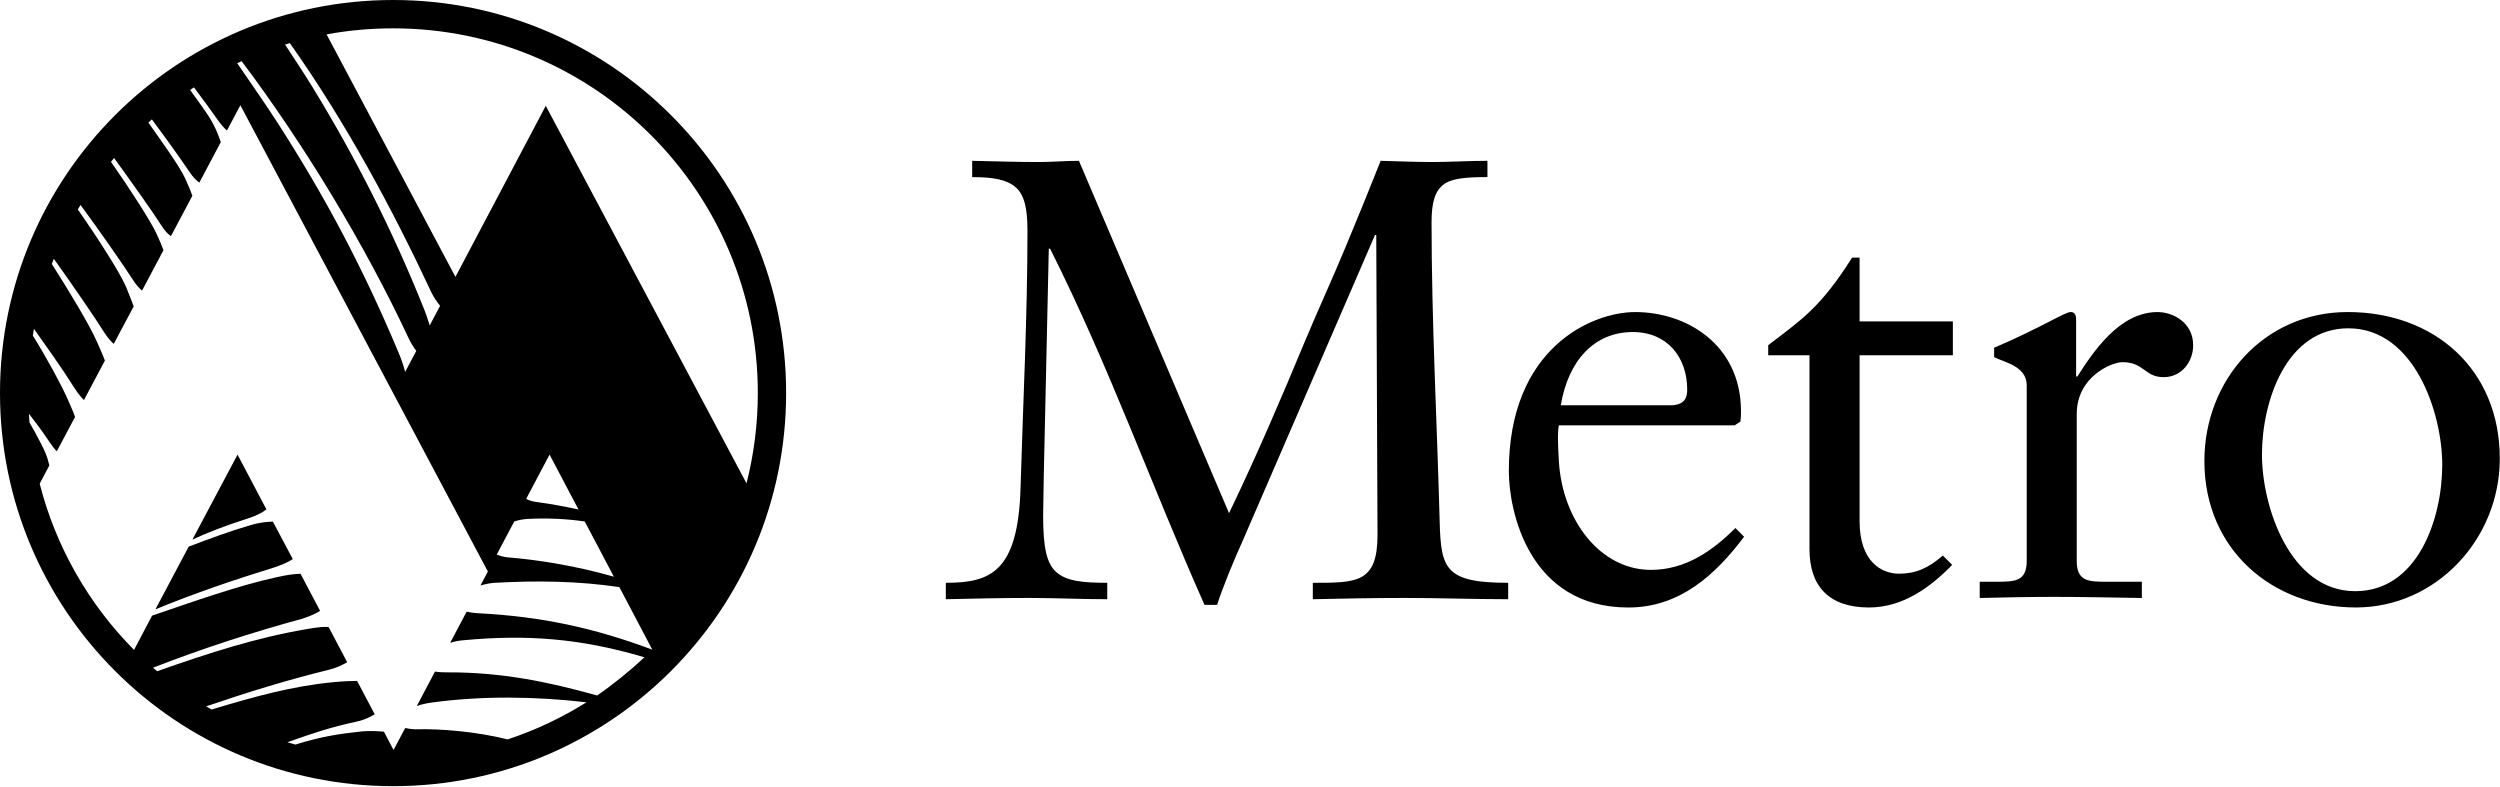
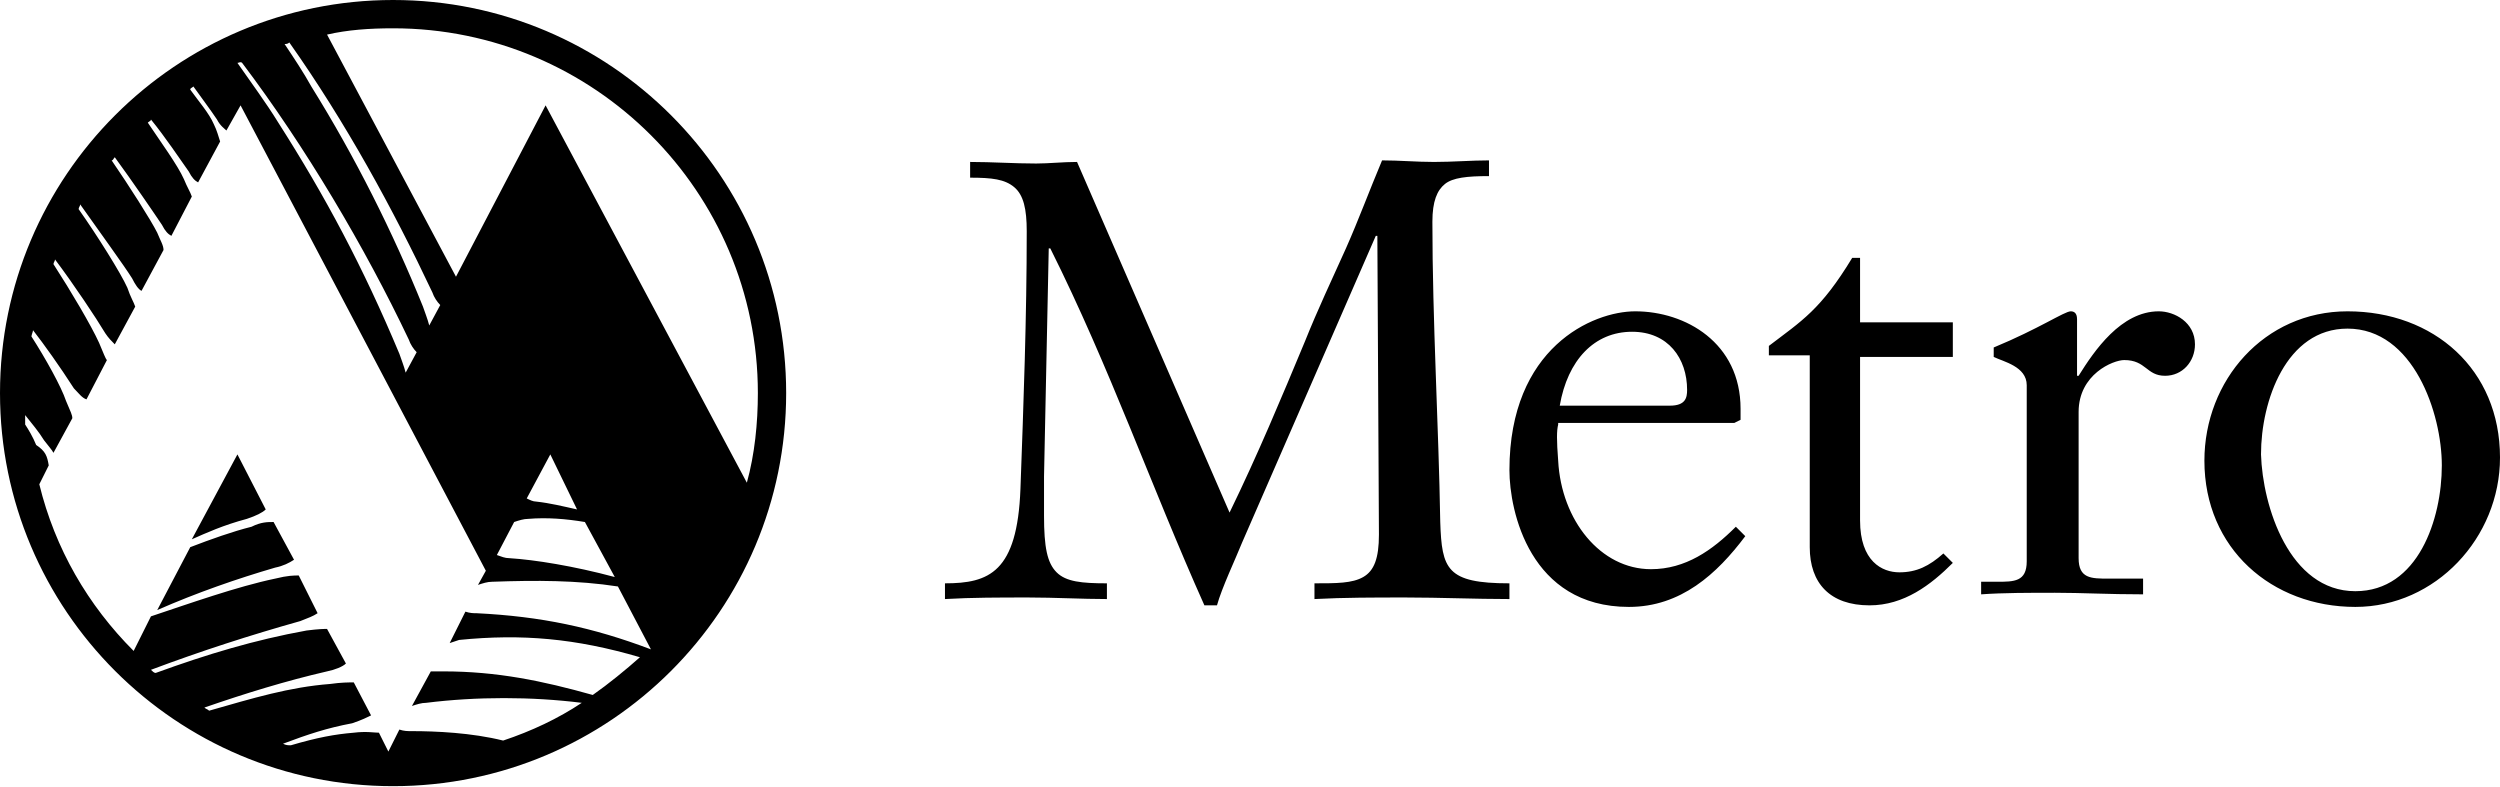
<svg xmlns="http://www.w3.org/2000/svg" version="1.1" id="logo-metro" x="0px" y="0px" viewBox="0 0 159 50" enable-background="new 0 0 159 50" xml:space="preserve">
-   <g>
-     <path d="M78.167,32.638c1.757-3.655,3.31-7.279,4.819-10.915c0.826-1.978,1.732-3.94,2.56-5.934   c0.763-1.833,1.512-3.658,2.26-5.554c0-0.002,0.002-0.008,0.002-0.008c1.083,0.031,2.2,0.077,3.276,0.077   c1.16,0,2.361-0.077,3.517-0.077v1.036c-1.358,0-2.277,0.077-2.795,0.475c-0.521,0.404-0.759,1.08-0.759,2.399   c0,6.313,0.359,13.025,0.517,19.055c0.079,2.998,0.362,3.874,4.356,3.874v1.044c-2.197,0-4.393-0.081-6.592-0.081   c-1.957,0-3.876,0.04-5.833,0.081v-1.044c1.398,0,2.396,0,3.073-0.356c0.723-0.397,1.042-1.158,1.042-2.718l-0.08-19.045h-0.08   L78.989,34.5c-0.44,0.962-1.26,2.927-1.579,3.97h-0.802c-3.392-7.63-6.03-15.103-9.823-22.656h-0.081l-0.32,14.463   c0,0.52-0.04,1.964-0.04,2.517c0,1.958,0.202,3.037,0.839,3.594c0.639,0.566,1.639,0.678,3.238,0.678v1.044   c-1.64,0-3.319-0.081-4.955-0.081c-1.76,0-3.555,0.04-5.312,0.081v-1.044c2.834,0,4.594-0.678,4.752-6.028   c0.16-5.471,0.441-10.905,0.441-16.38c0-1.398-0.198-2.28-0.76-2.755c-0.561-0.484-1.436-0.639-2.756-0.639v-1.036   c1.399,0.031,2.836,0.077,4.233,0.077c0.839,0,1.719-0.077,2.557-0.077L78.167,32.638z M99.145,27.05   c-0.079,0.357-0.079,0.958,0,2.309c0.24,3.783,2.666,6.885,5.851,6.885c2.189,0,3.902-1.19,5.376-2.663l0.553,0.556   c-1.831,2.432-4.099,4.5-7.361,4.5c-6.329,0-7.602-6.132-7.602-8.681c0-7.802,5.253-10.109,8.038-10.109   c3.226,0,6.686,2.028,6.727,6.247c0,0.243,0,0.481-0.04,0.72l-0.358,0.237H99.145z M106.193,25.778   c0.993,0,1.113-0.518,1.113-0.999c0-2.026-1.236-3.661-3.465-3.661c-2.424,0-4.098,1.791-4.574,4.659H106.193z M118.269,33.141   c0,2.625,1.435,3.346,2.509,3.346c1.074,0,1.873-0.361,2.785-1.156l0.596,0.596c-1.392,1.431-3.141,2.709-5.293,2.709   c-2.546,0-3.783-1.356-3.783-3.706V22.594h-2.625v-0.64c2.071-1.592,3.303-2.347,5.334-5.569h0.478v4.057h5.932v2.152h-5.932   V33.141z M125.91,36.998h1.073c1.119,0,1.916,0,1.916-1.312V24.501c0-1.232-1.475-1.467-2.071-1.789v-0.596   c2.905-1.235,4.499-2.27,4.854-2.27c0.24,0,0.359,0.119,0.359,0.516v3.583h0.079c0.997-1.551,2.667-4.098,5.097-4.098   c0.994,0,2.268,0.677,2.268,2.107c0,1.08-0.757,2.033-1.871,2.033c-1.233,0-1.233-0.953-2.627-0.953   c-0.678,0-2.907,0.911-2.907,3.303v9.349c0,1.312,0.798,1.312,1.913,1.312h2.228v1.034c-2.191-0.034-3.86-0.071-5.573-0.071   c-1.63,0-3.303,0.037-4.738,0.071V36.998z M149.316,19.846c5.53,0,9.67,3.663,9.67,9.316c0,5.137-4.06,9.473-9.151,9.473   c-5.293,0-9.636-3.662-9.636-9.314C140.199,24.185,143.98,19.846,149.316,19.846z M149.793,37.599c3.98,0,5.534-4.613,5.534-8.041   c0-3.265-1.754-8.678-5.972-8.678c-3.938,0-5.494,4.62-5.494,8.038C143.861,32.185,145.615,37.599,149.793,37.599z" />
-     <g>
-       <g>
-         <path d="M16.946,32.399l-1.839-3.485l-2.868,5.402c0.913-0.417,2.01-0.862,3.529-1.343     C16.263,32.816,16.657,32.622,16.946,32.399z M15.87,33.419c-1.166,0.337-2.551,0.841-3.87,1.348l-2.117,3.989     c2.48-1.027,5.089-1.904,7.511-2.652c0.491-0.153,0.953-0.363,1.227-0.546l-1.267-2.386     C17.008,33.195,16.605,33.195,15.87,33.419z M25.005,0C11.192,0,0,11.194,0,24.998C0,38.807,11.192,50,25.005,50     c13.799,0,24.993-11.193,24.993-25.002C49.998,11.194,38.804,0,25.005,0z M18.435,2.744c3.555,5.026,6.523,10.549,9.01,15.871     c0.15,0.307,0.377,0.633,0.546,0.834l-0.662,1.25c-0.105-0.349-0.268-0.841-0.415-1.178c-1.885-4.72-4.283-9.491-7.054-14.005     c-0.556-0.903-1.153-1.799-1.73-2.682C18.234,2.804,18.329,2.776,18.435,2.744z M15.368,3.89     C19.36,9.2,23.222,15.594,25.977,21.488c0.144,0.314,0.317,0.582,0.499,0.827l-0.708,1.337c-0.095-0.372-0.246-0.818-0.39-1.159     c-2.32-5.532-4.726-10.021-7.725-14.684c-0.799-1.244-1.674-2.48-2.567-3.79C15.179,3.974,15.273,3.932,15.368,3.89z      M29.511,40.716c3.942-0.365,7.379-0.132,11.475,1.088c-0.899,0.845-1.984,1.726-3.009,2.428     c-3.156-0.883-6.088-1.477-9.486-1.47c-0.253,0-0.534-0.004-0.826-0.05l-1.157,2.191c0.275-0.1,0.608-0.172,0.909-0.216     c3.213-0.444,6.659-0.398,9.881-0.021c-1.557,0.977-3.238,1.775-5.013,2.36c-1.986-0.498-4.247-0.681-5.76-0.645     c-0.252,0.008-0.468-0.021-0.754-0.08l-0.742,1.397l-0.609-1.161c-0.254-0.018-0.829-0.09-1.584,0     c-1.227,0.134-2.389,0.298-4.047,0.818c-0.169-0.045-0.344-0.094-0.51-0.148c1.637-0.584,2.776-0.963,4.396-1.311     c0.59-0.128,0.948-0.349,1.157-0.468l-1.121-2.121c-0.3-0.001-0.778,0.012-1.505,0.079c-2.645,0.253-4.989,0.91-7.749,1.74     c-0.116-0.067-0.232-0.134-0.346-0.201c2.615-0.894,5.179-1.685,7.815-2.33c0.481-0.117,0.91-0.328,1.154-0.481l-1.179-2.232     c-0.246-0.023-0.497-0.023-1.332,0.118c-3.236,0.545-6.245,1.517-9.575,2.69c-0.085-0.074-0.172-0.149-0.259-0.226     c3.131-1.218,6.311-2.248,9.481-3.11c0.584-0.19,0.893-0.349,1.143-0.501l-1.243-2.358c-0.316,0.002-0.763,0.044-1.52,0.215     c-2.404,0.515-5.528,1.626-7.924,2.446l-1.147,2.177c-2.858-2.881-4.964-6.512-6.001-10.57l0.614-1.163     c-0.146-0.625-0.285-0.901-0.535-1.396c-0.245-0.484-0.535-1.012-0.727-1.329c-0.014-0.189-0.029-0.375-0.038-0.562     c0.419,0.53,0.85,1.112,1.187,1.621c0.247,0.374,0.436,0.621,0.586,0.771l1.163-2.189c-0.066-0.209-0.134-0.354-0.444-1.07     c-0.378-0.88-1.385-2.737-2.243-4.102c0.022-0.146,0.046-0.286,0.072-0.43c0.645,0.912,1.674,2.338,2.565,3.744     c0.243,0.385,0.453,0.632,0.614,0.787l1.334-2.512c-0.055-0.164-0.149-0.388-0.475-1.131c-0.504-1.156-1.84-3.343-2.901-5.013     c0.041-0.11,0.083-0.225,0.127-0.332c1.155,1.617,2.567,3.665,3.204,4.681c0.216,0.341,0.423,0.574,0.607,0.735l1.269-2.389     c-0.089-0.25-0.219-0.569-0.455-1.161c-0.371-0.935-1.898-3.283-3.098-5.006c0.057-0.096,0.113-0.19,0.172-0.282     c1.205,1.636,2.753,3.857,3.273,4.676c0.265,0.417,0.484,0.646,0.641,0.767l1.36-2.564c-0.082-0.242-0.204-0.533-0.449-1.07     c-0.34-0.741-1.755-2.942-2.889-4.552c0.065-0.081,0.132-0.159,0.199-0.241c1.067,1.467,2.592,3.622,2.985,4.256     c0.243,0.399,0.471,0.604,0.63,0.711l1.363-2.57c-0.098-0.273-0.229-0.607-0.455-1.094c-0.404-0.861-1.51-2.361-2.343-3.561     C9.514,7.726,9.586,7.661,9.66,7.594c0.84,1.128,1.891,2.589,2.377,3.32c0.26,0.388,0.477,0.59,0.642,0.698l1.363-2.573     c-0.111-0.336-0.256-0.714-0.462-1.111c-0.331-0.658-0.959-1.459-1.49-2.207c0.083-0.055,0.162-0.109,0.246-0.163     c0.525,0.698,1.094,1.469,1.498,2.051c0.244,0.348,0.452,0.564,0.601,0.691l0.852-1.607l15.741,29.655l-0.469,0.89     c0.224-0.069,0.581-0.152,0.865-0.169c2.753-0.154,5.35-0.116,7.968,0.271l2.094,3.977c-3.686-1.374-7.041-2.113-11.092-2.315     c-0.238-0.013-0.457-0.043-0.716-0.099l-1.049,1.986C28.899,40.787,29.221,40.741,29.511,40.716z M33.573,33.003     c1.263-0.064,2.454-0.005,3.616,0.162l1.853,3.512c-2.605-0.746-5.092-1.095-6.681-1.222c-0.224-0.017-0.51-0.072-0.768-0.185     l1.112-2.103C32.992,33.07,33.292,33.019,33.573,33.003z M33.463,31.731l1.489-2.819l1.841,3.493     c-0.933-0.202-1.751-0.356-2.647-0.474C33.931,31.908,33.651,31.837,33.463,31.731z M34.711,6.729l-5.745,10.88L20.77,2.187     c1.366-0.252,2.782-0.384,4.235-0.384c12.806,0,23.192,10.383,23.192,23.195c0,1.985-0.252,3.906-0.718,5.745L34.711,6.729z" />
-       </g>
-     </g>
-   </g>
+   <path d="M78.2,32.6c1.8-3.7,3.3-7.3,4.8-10.9c0.8-2,1.7-3.9,2.6-5.9c0.8-1.8,1.5-3.7,2.3-5.6c0,0,0,0,0,0c1.1,0,2.2,0.1,3.3,0.1  c1.2,0,2.4-0.1,3.5-0.1v1c-1.4,0-2.3,0.1-2.8,0.5c-0.5,0.4-0.8,1.1-0.8,2.4c0,6.3,0.4,13,0.5,19.1c0.1,3,0.4,3.9,4.4,3.9v1  c-2.2,0-4.4-0.1-6.6-0.1c-2,0-3.9,0-5.8,0.1v-1c1.4,0,2.4,0,3.1-0.4c0.7-0.4,1-1.2,1-2.7l-0.1-19h-0.1L79,34.5c-0.4,1-1.3,2.9-1.6,4  h-0.8c-3.4-7.6-6-15.1-9.8-22.7h-0.1l-0.3,14.5c0,0.5,0,2,0,2.5c0,2,0.2,3,0.8,3.6c0.6,0.6,1.6,0.7,3.2,0.7v1c-1.6,0-3.3-0.1-5-0.1  c-1.8,0-3.6,0-5.3,0.1v-1c2.8,0,4.6-0.7,4.8-6c0.2-5.5,0.4-10.9,0.4-16.4c0-1.4-0.2-2.3-0.8-2.8c-0.6-0.5-1.4-0.6-2.8-0.6v-1  c1.4,0,2.8,0.1,4.2,0.1c0.8,0,1.7-0.1,2.6-0.1L78.2,32.6z M99.1,27c-0.1,0.4-0.1,1,0,2.3c0.2,3.8,2.7,6.9,5.9,6.9  c2.2,0,3.9-1.2,5.4-2.7l0.6,0.6c-1.8,2.4-4.1,4.5-7.4,4.5c-6.3,0-7.6-6.1-7.6-8.7c0-7.8,5.3-10.1,8-10.1c3.2,0,6.7,2,6.7,6.2  c0,0.2,0,0.5,0,0.7l-0.4,0.2H99.1z M106.2,25.8c1,0,1.1-0.5,1.1-1c0-2-1.2-3.7-3.5-3.7c-2.4,0-4.1,1.8-4.6,4.7H106.2z M118.3,33.1  c0,2.6,1.4,3.3,2.5,3.3c1.1,0,1.9-0.4,2.8-1.2l0.6,0.6c-1.4,1.4-3.1,2.7-5.3,2.7c-2.5,0-3.8-1.4-3.8-3.7V22.6h-2.6V22  c2.1-1.6,3.3-2.3,5.3-5.6h0.5v4.1h5.9v2.2h-5.9V33.1z M125.9,37h1.1c1.1,0,1.9,0,1.9-1.3V24.5c0-1.2-1.5-1.5-2.1-1.8v-0.6  c2.9-1.2,4.5-2.3,4.9-2.3c0.2,0,0.4,0.1,0.4,0.5v3.6h0.1c1-1.6,2.7-4.1,5.1-4.1c1,0,2.3,0.7,2.3,2.1c0,1.1-0.8,2-1.9,2  c-1.2,0-1.2-1-2.6-1c-0.7,0-2.9,0.9-2.9,3.3v9.3c0,1.3,0.8,1.3,1.9,1.3h2.2v1c-2.2,0-3.9-0.1-5.6-0.1c-1.6,0-3.3,0-4.7,0.1V37z   M149.3,19.8c5.5,0,9.7,3.7,9.7,9.3c0,5.1-4.1,9.5-9.2,9.5c-5.3,0-9.6-3.7-9.6-9.3C140.2,24.2,144,19.8,149.3,19.8z M149.8,37.6  c4,0,5.5-4.6,5.5-8c0-3.3-1.8-8.7-6-8.7c-3.9,0-5.5,4.6-5.5,8C143.9,32.2,145.6,37.6,149.8,37.6z M17.4,33.2l1.3,2.4  c-0.3,0.2-0.7,0.4-1.2,0.5c-2.4,0.7-5,1.6-7.5,2.7l2.1-4c1.3-0.5,2.7-1,3.9-1.3C16.6,33.2,17,33.2,17.4,33.2z M16.9,32.4l-1.8-3.5  l-2.9,5.4c0.9-0.4,2-0.9,3.5-1.3C16.3,32.8,16.7,32.6,16.9,32.4z M50,25c0,13.8-11.2,25-25,25C11.2,50,0,38.8,0,25  C0,11.2,11.2,0,25,0C38.8,0,50,11.2,50,25z M18.1,2.8c0.6,0.9,1.2,1.8,1.7,2.7c2.8,4.5,5.2,9.3,7.1,14c0.1,0.3,0.3,0.8,0.4,1.2  l0.7-1.3c-0.2-0.2-0.4-0.5-0.5-0.8C25,13.3,22,7.8,18.4,2.7C18.3,2.8,18.2,2.8,18.1,2.8z M15.1,4c0.9,1.3,1.8,2.5,2.6,3.8  c3,4.7,5.4,9.2,7.7,14.7c0.1,0.3,0.3,0.8,0.4,1.2l0.7-1.3c-0.2-0.2-0.4-0.5-0.5-0.8c-2.8-5.9-6.6-12.3-10.6-17.6  C15.3,3.9,15.2,4,15.1,4z M28.6,40.9l1-2c0.3,0.1,0.5,0.1,0.7,0.1c4.1,0.2,7.4,0.9,11.1,2.3l-2.1-4c-2.6-0.4-5.2-0.4-8-0.3  c-0.3,0-0.6,0.1-0.9,0.2l0.5-0.9L15.3,6.7l-0.9,1.6c-0.1-0.1-0.4-0.3-0.6-0.7c-0.4-0.6-1-1.4-1.5-2.1c-0.1,0.1-0.2,0.1-0.2,0.2  c0.5,0.7,1.2,1.5,1.5,2.2C13.8,8.3,13.9,8.7,14,9l-1.4,2.6c-0.2-0.1-0.4-0.3-0.6-0.7c-0.5-0.7-1.5-2.2-2.4-3.3  C9.6,7.7,9.5,7.7,9.4,7.8c0.8,1.2,1.9,2.7,2.3,3.6c0.2,0.5,0.4,0.8,0.5,1.1L10.9,15c-0.2-0.1-0.4-0.3-0.6-0.7  c-0.4-0.6-1.9-2.8-3-4.3c-0.1,0.1-0.1,0.2-0.2,0.2c1.1,1.6,2.5,3.8,2.9,4.6c0.2,0.5,0.4,0.8,0.4,1.1L9,18.5  c-0.2-0.1-0.4-0.4-0.6-0.8c-0.5-0.8-2.1-3-3.3-4.7C5.1,13.1,5,13.2,5,13.3c1.2,1.7,2.7,4.1,3.1,5c0.2,0.6,0.4,0.9,0.5,1.2l-1.3,2.4  c-0.2-0.2-0.4-0.4-0.6-0.7c-0.6-1-2-3.1-3.2-4.7c0,0.1-0.1,0.2-0.1,0.3c1.1,1.7,2.4,3.9,2.9,5c0.3,0.7,0.4,1,0.5,1.1l-1.3,2.5  C5.2,25.3,5,25,4.7,24.7c-0.9-1.4-1.9-2.8-2.6-3.7c0,0.1-0.1,0.3-0.1,0.4c0.9,1.4,1.9,3.2,2.2,4.1c0.3,0.7,0.4,0.9,0.4,1.1l-1.2,2.2  c-0.1-0.2-0.3-0.4-0.6-0.8c-0.3-0.5-0.8-1.1-1.2-1.6c0,0.2,0,0.4,0,0.6c0.2,0.3,0.5,0.8,0.7,1.3C2.9,28.7,3,29,3.1,29.6l-0.6,1.2  c1,4.1,3.1,7.7,6,10.6l1.1-2.2c2.4-0.8,5.5-1.9,7.9-2.4c0.8-0.2,1.2-0.2,1.5-0.2l1.2,2.4c-0.3,0.2-0.6,0.3-1.1,0.5  c-3.2,0.9-6.3,1.9-9.5,3.1c0.1,0.1,0.2,0.2,0.3,0.2c3.3-1.2,6.3-2.1,9.6-2.7c0.8-0.1,1.1-0.1,1.3-0.1l1.2,2.2  c-0.2,0.2-0.7,0.4-1.2,0.5c-2.6,0.6-5.2,1.4-7.8,2.3c0.1,0.1,0.2,0.1,0.3,0.2c2.8-0.8,5.1-1.5,7.7-1.7c0.7-0.1,1.2-0.1,1.5-0.1  l1.1,2.1c-0.2,0.1-0.6,0.3-1.2,0.5c-1.6,0.3-2.8,0.7-4.4,1.3c0.2,0.1,0.3,0.1,0.5,0.1c1.7-0.5,2.8-0.7,4-0.8c0.8-0.1,1.3,0,1.6,0  l0.6,1.2l0.7-1.4c0.3,0.1,0.5,0.1,0.8,0.1c1.5,0,3.8,0.1,5.8,0.6c1.8-0.6,3.5-1.4,5-2.4c-3.2-0.4-6.7-0.4-9.9,0  c-0.3,0-0.6,0.1-0.9,0.2l1.2-2.2c0.3,0,0.6,0,0.8,0c3.4,0,6.3,0.6,9.5,1.5c1-0.7,2.1-1.6,3-2.4c-4.1-1.2-7.5-1.5-11.5-1.1  C29.2,40.7,28.9,40.8,28.6,40.9z M32.7,33.2l-1.1,2.1c0.3,0.1,0.5,0.2,0.8,0.2c1.6,0.1,4.1,0.5,6.7,1.2l-1.9-3.5  C36,33,34.8,32.9,33.6,33C33.3,33,33,33.1,32.7,33.2z M34.1,31.9c0.9,0.1,1.7,0.3,2.6,0.5L35,28.9l-1.5,2.8  C33.7,31.8,33.9,31.9,34.1,31.9z M47.5,30.7c0.5-1.8,0.7-3.8,0.7-5.7C48.2,12.2,37.8,1.8,25,1.8c-1.5,0-2.9,0.1-4.2,0.4L29,17.6  l5.7-10.9L47.5,30.7z" />
</svg>
